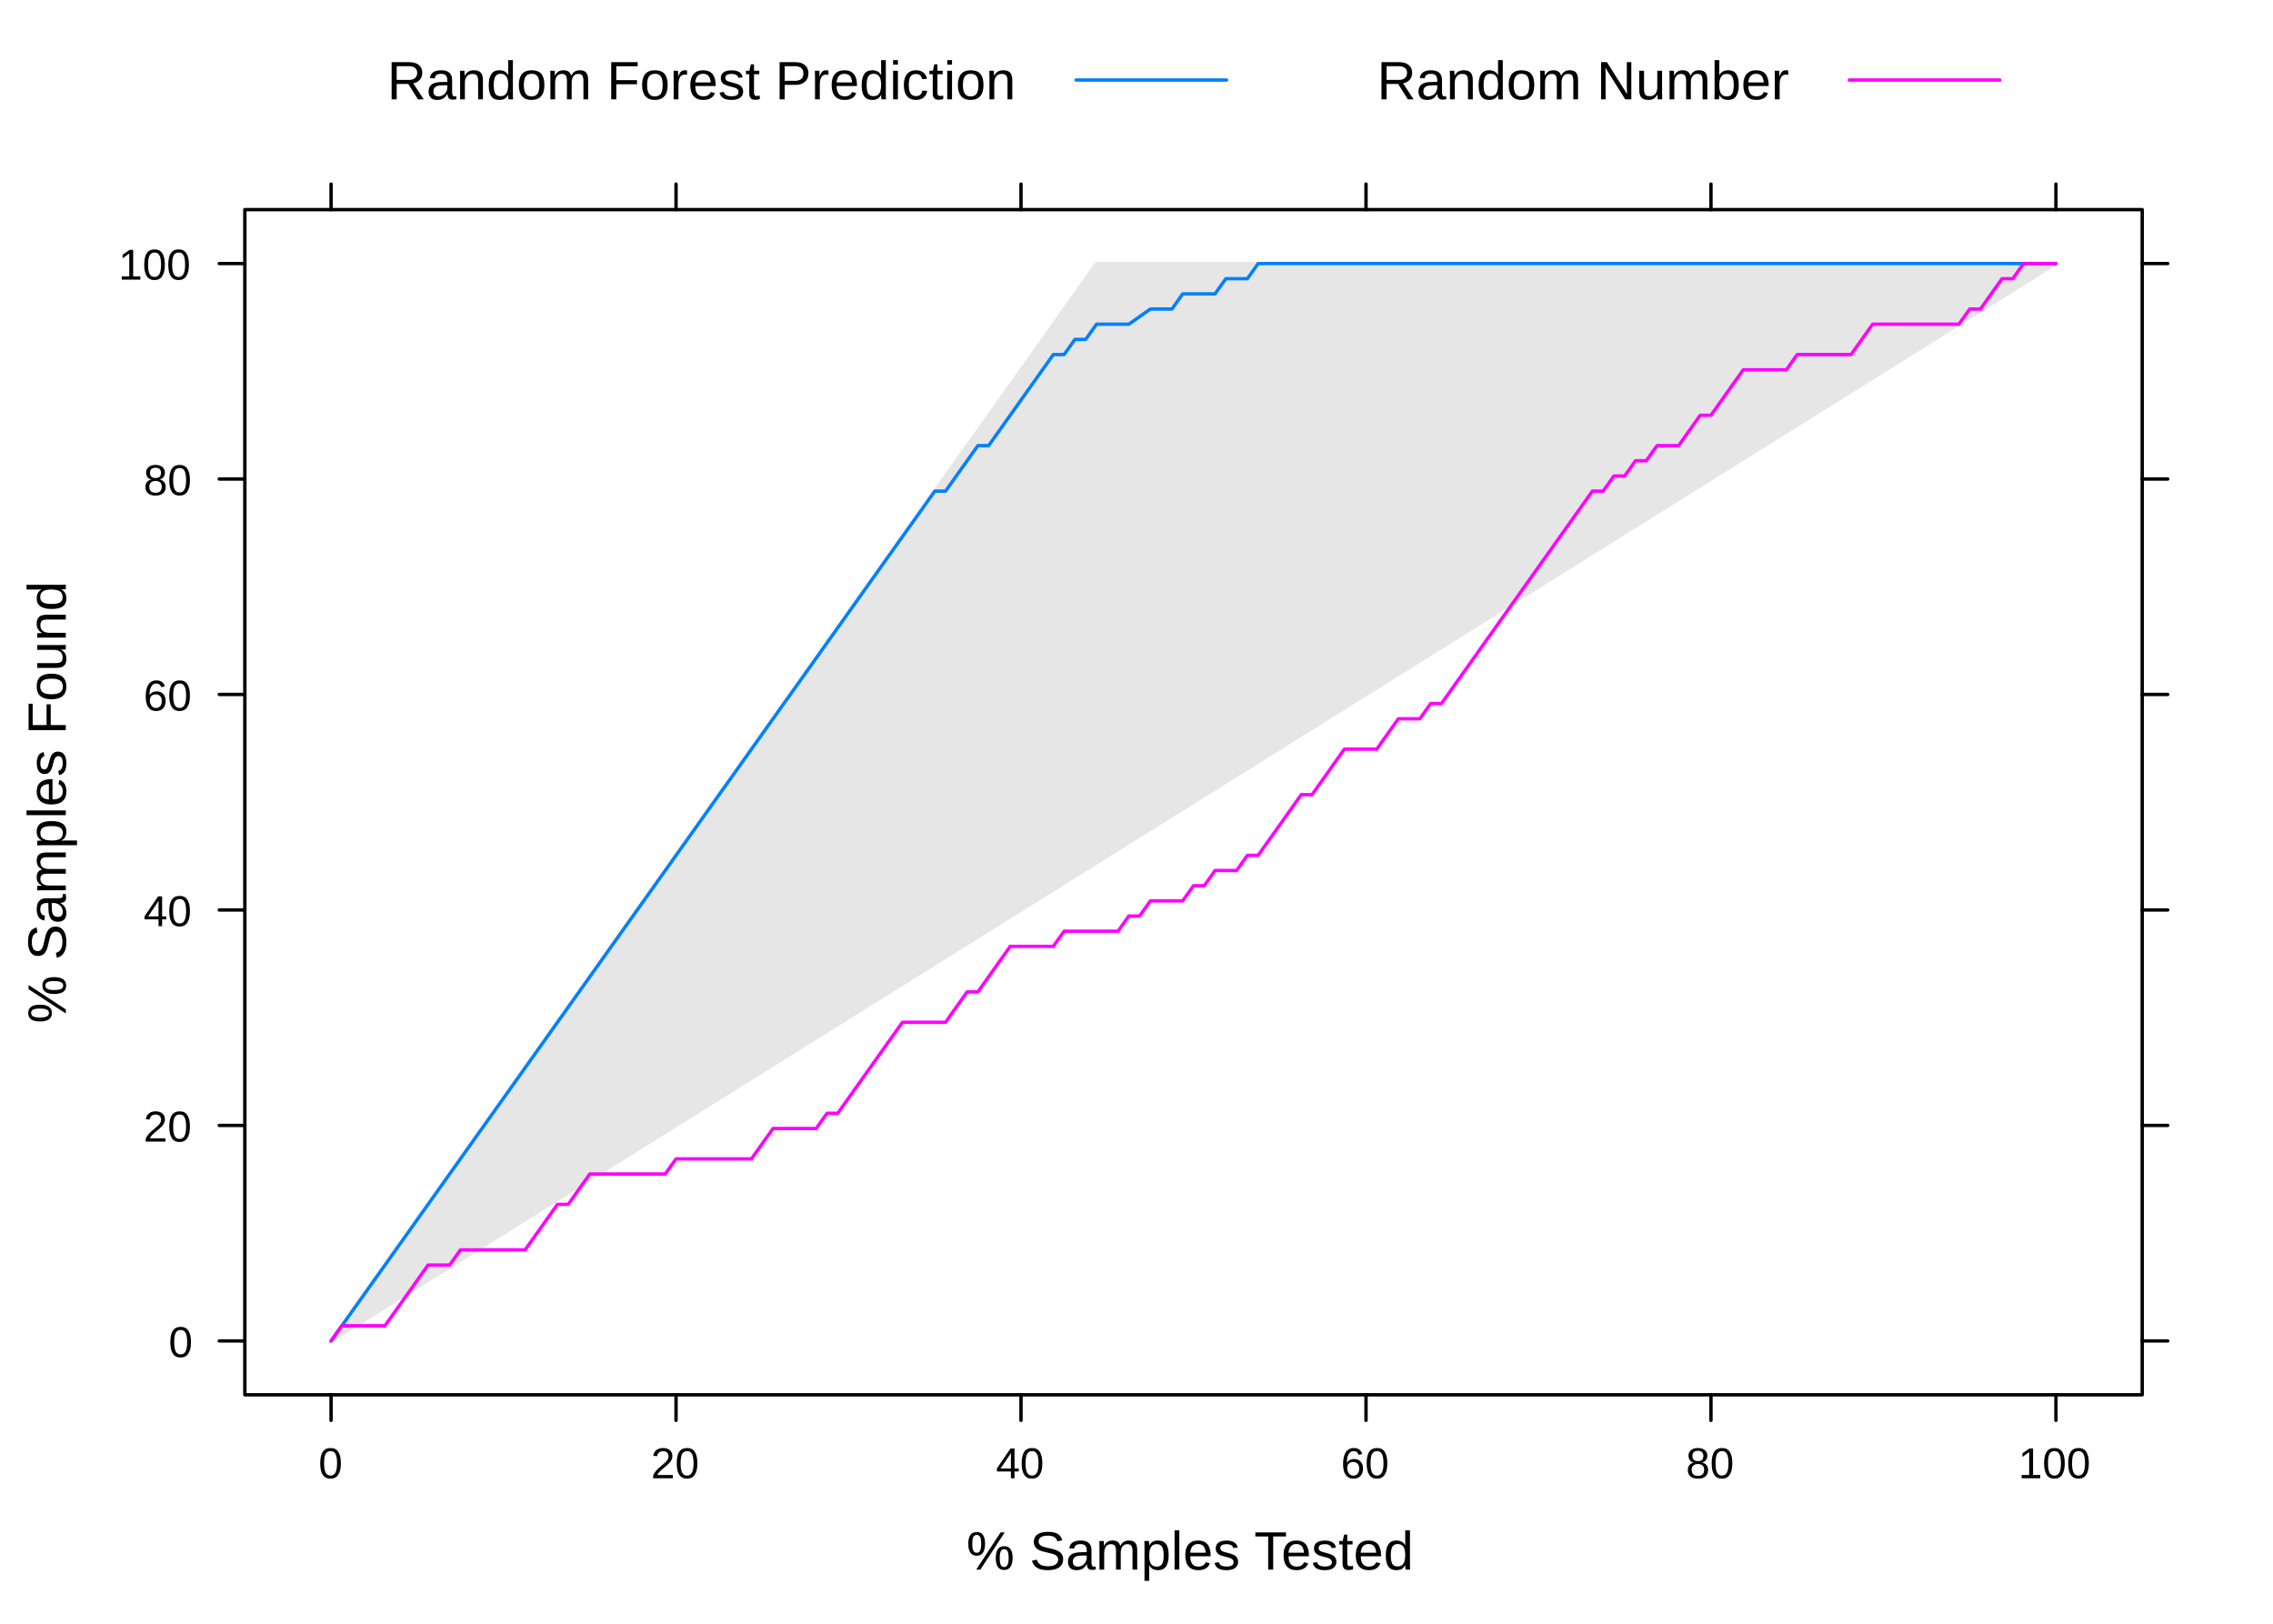
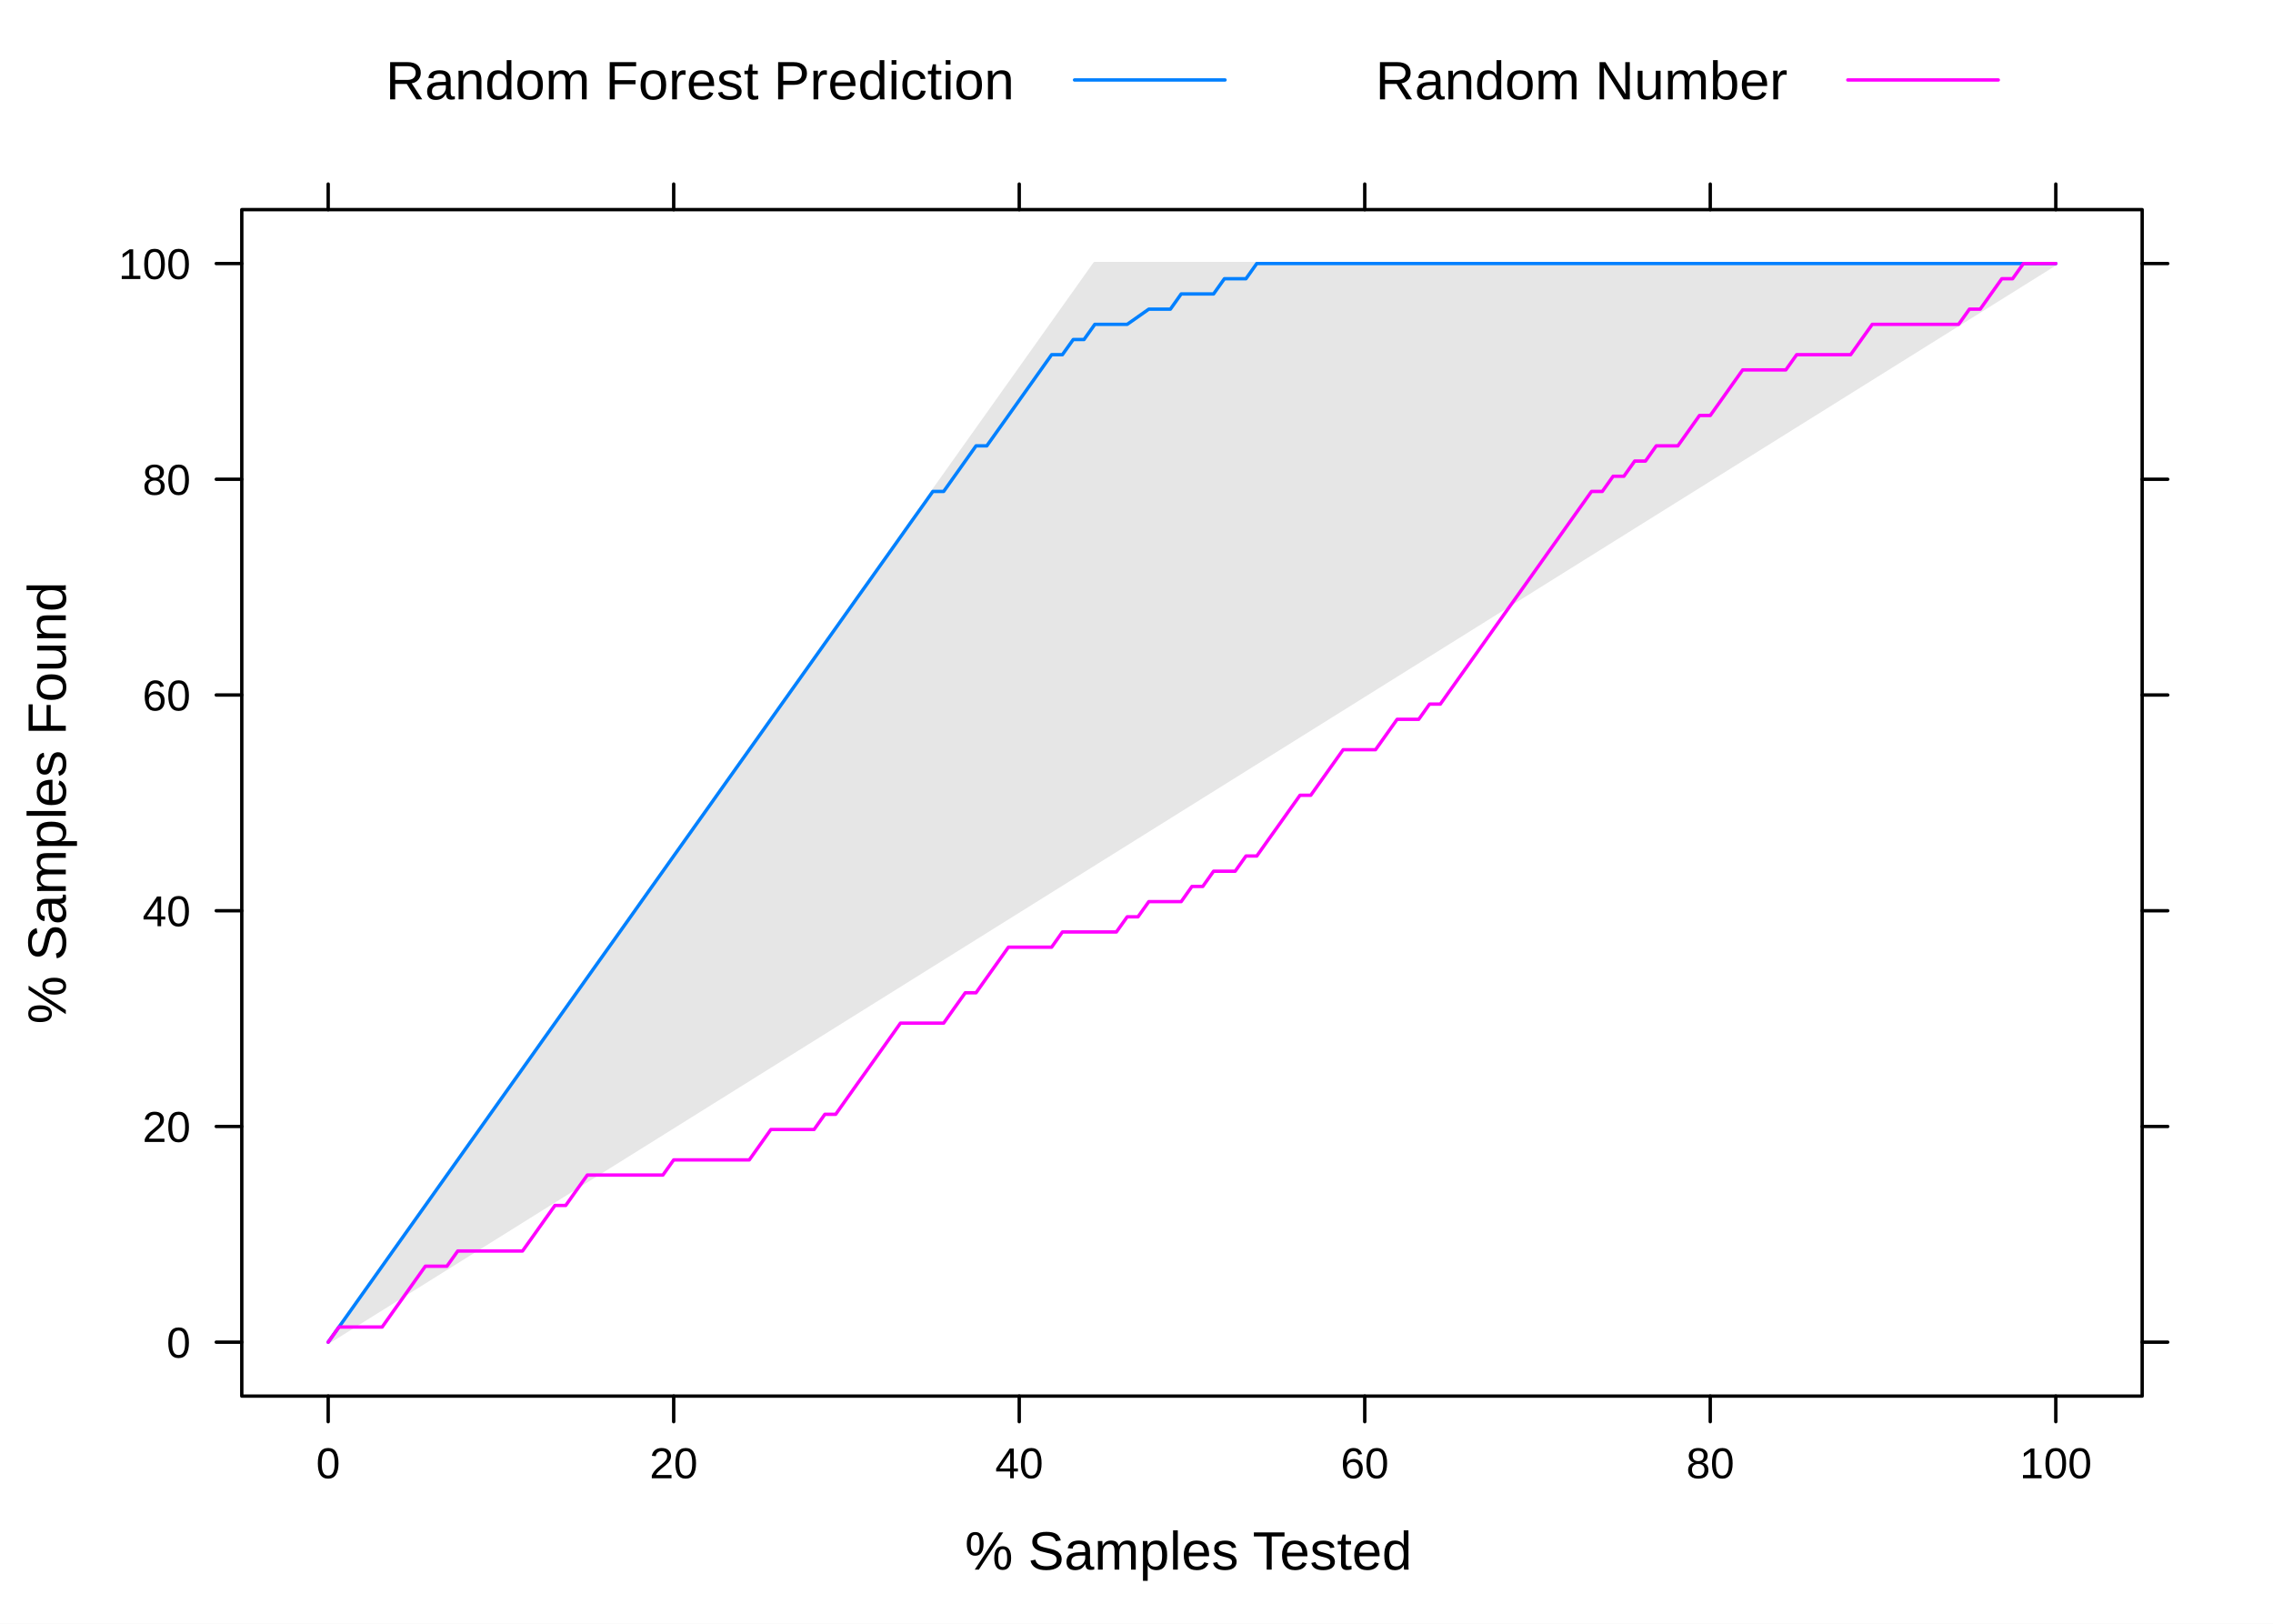
<svg xmlns="http://www.w3.org/2000/svg" viewBox="0 0 504.00 360.00">
  <defs>
    <style type="text/css">
    line, polyline, polygon, path, rect, circle {
      fill: none;
      stroke: #000000;
      stroke-linecap: round;
      stroke-linejoin: round;
      stroke-miterlimit: 10.00;
    }
  </style>
  </defs>
  <rect width="100%" height="100%" style="stroke: none; fill: #FFFFFF;" />
  <rect x="0.00" y="0.00" width="504.00" height="360.00" style="stroke-width: 0.75; stroke: none;" />
-   <text x="214.28" y="348.00" style="font-size: 12.00px; font-family: Arial;" textLength="100.71px" lengthAdjust="spacingAndGlyphs">% Samples Tested</text>
-   <text transform="translate(14.59,226.89) rotate(-90)" style="font-size: 12.00px; font-family: Arial;" textLength="98.05px" lengthAdjust="spacingAndGlyphs">% Samples Found</text>
+   <text x="213.95" y="348.00" style="font-size: 12.00px; font-family: Arial;" textLength="100.71px" lengthAdjust="spacingAndGlyphs">% Samples Tested</text>
+   <text transform="translate(14.59,227.03) rotate(-90)" style="font-size: 12.00px; font-family: Arial;" textLength="98.05px" lengthAdjust="spacingAndGlyphs">% Samples Found</text>
  <defs>
-     <clipPath id="cpNTQuMjl8NDc0Ljk5fDMwOS4yNHw0Ni40OA==">
-       <rect x="54.29" y="46.48" width="420.71" height="262.76" />
+     <clipPath id="cpNTMuNjF8NDc0Ljk5fDMwOS41M3w0Ni40OA==">
+       <rect x="53.61" y="46.48" width="421.38" height="263.05" />
    </clipPath>
  </defs>
  <defs>
    <clipPath id="cpMC4wMHw1MDQuMDB8MzYwLjAwfDAuMDA=">
      <rect x="0.00" y="0.00" width="504.00" height="360.00" />
    </clipPath>
  </defs>
-   <line x1="73.41" y1="46.48" x2="73.41" y2="40.81" style="stroke-width: 0.75;" clip-path="url(#cpMC4wMHw1MDQuMDB8MzYwLjAwfDAuMDA=)" />
-   <line x1="149.90" y1="46.48" x2="149.90" y2="40.81" style="stroke-width: 0.75;" clip-path="url(#cpMC4wMHw1MDQuMDB8MzYwLjAwfDAuMDA=)" />
-   <line x1="226.39" y1="46.48" x2="226.39" y2="40.81" style="stroke-width: 0.75;" clip-path="url(#cpMC4wMHw1MDQuMDB8MzYwLjAwfDAuMDA=)" />
-   <line x1="302.89" y1="46.48" x2="302.89" y2="40.81" style="stroke-width: 0.75;" clip-path="url(#cpMC4wMHw1MDQuMDB8MzYwLjAwfDAuMDA=)" />
-   <line x1="379.38" y1="46.48" x2="379.38" y2="40.81" style="stroke-width: 0.75;" clip-path="url(#cpMC4wMHw1MDQuMDB8MzYwLjAwfDAuMDA=)" />
-   <line x1="455.87" y1="46.48" x2="455.87" y2="40.81" style="stroke-width: 0.75;" clip-path="url(#cpMC4wMHw1MDQuMDB8MzYwLjAwfDAuMDA=)" />
-   <line x1="54.29" y1="297.30" x2="48.62" y2="297.30" style="stroke-width: 0.75;" clip-path="url(#cpMC4wMHw1MDQuMDB8MzYwLjAwfDAuMDA=)" />
-   <line x1="54.29" y1="249.52" x2="48.62" y2="249.52" style="stroke-width: 0.75;" clip-path="url(#cpMC4wMHw1MDQuMDB8MzYwLjAwfDAuMDA=)" />
-   <line x1="54.29" y1="201.75" x2="48.62" y2="201.75" style="stroke-width: 0.75;" clip-path="url(#cpMC4wMHw1MDQuMDB8MzYwLjAwfDAuMDA=)" />
-   <line x1="54.29" y1="153.97" x2="48.62" y2="153.97" style="stroke-width: 0.75;" clip-path="url(#cpMC4wMHw1MDQuMDB8MzYwLjAwfDAuMDA=)" />
-   <line x1="54.29" y1="106.20" x2="48.62" y2="106.20" style="stroke-width: 0.75;" clip-path="url(#cpMC4wMHw1MDQuMDB8MzYwLjAwfDAuMDA=)" />
-   <line x1="54.29" y1="58.43" x2="48.62" y2="58.43" style="stroke-width: 0.75;" clip-path="url(#cpMC4wMHw1MDQuMDB8MzYwLjAwfDAuMDA=)" />
+   <line x1="72.77" y1="46.48" x2="72.77" y2="40.81" style="stroke-width: 0.75;" clip-path="url(#cpMC4wMHw1MDQuMDB8MzYwLjAwfDAuMDA=)" />
+   <line x1="149.38" y1="46.48" x2="149.38" y2="40.81" style="stroke-width: 0.75;" clip-path="url(#cpMC4wMHw1MDQuMDB8MzYwLjAwfDAuMDA=)" />
+   <line x1="226.00" y1="46.48" x2="226.00" y2="40.81" style="stroke-width: 0.75;" clip-path="url(#cpMC4wMHw1MDQuMDB8MzYwLjAwfDAuMDA=)" />
+   <line x1="302.61" y1="46.48" x2="302.61" y2="40.81" style="stroke-width: 0.75;" clip-path="url(#cpMC4wMHw1MDQuMDB8MzYwLjAwfDAuMDA=)" />
+   <line x1="379.22" y1="46.48" x2="379.22" y2="40.81" style="stroke-width: 0.75;" clip-path="url(#cpMC4wMHw1MDQuMDB8MzYwLjAwfDAuMDA=)" />
+   <line x1="455.84" y1="46.48" x2="455.84" y2="40.81" style="stroke-width: 0.75;" clip-path="url(#cpMC4wMHw1MDQuMDB8MzYwLjAwfDAuMDA=)" />
+   <line x1="53.61" y1="297.57" x2="47.95" y2="297.57" style="stroke-width: 0.75;" clip-path="url(#cpMC4wMHw1MDQuMDB8MzYwLjAwfDAuMDA=)" />
+   <line x1="53.61" y1="249.75" x2="47.95" y2="249.75" style="stroke-width: 0.75;" clip-path="url(#cpMC4wMHw1MDQuMDB8MzYwLjAwfDAuMDA=)" />
+   <line x1="53.61" y1="201.92" x2="47.95" y2="201.92" style="stroke-width: 0.75;" clip-path="url(#cpMC4wMHw1MDQuMDB8MzYwLjAwfDAuMDA=)" />
+   <line x1="53.61" y1="154.09" x2="47.95" y2="154.09" style="stroke-width: 0.75;" clip-path="url(#cpMC4wMHw1MDQuMDB8MzYwLjAwfDAuMDA=)" />
+   <line x1="53.61" y1="106.26" x2="47.95" y2="106.26" style="stroke-width: 0.75;" clip-path="url(#cpMC4wMHw1MDQuMDB8MzYwLjAwfDAuMDA=)" />
+   <line x1="53.61" y1="58.43" x2="47.95" y2="58.43" style="stroke-width: 0.75;" clip-path="url(#cpMC4wMHw1MDQuMDB8MzYwLjAwfDAuMDA=)" />
  <g clip-path="url(#cpMC4wMHw1MDQuMDB8MzYwLjAwfDAuMDA=)">
-     <text x="37.39" y="300.88" style="font-size: 9.60px; font-family: Arial;" textLength="5.56px" lengthAdjust="spacingAndGlyphs">0</text>
+     <text x="36.94" y="301.01" style="font-size: 9.60px; font-family: Arial;" textLength="5.34px" lengthAdjust="spacingAndGlyphs">0</text>
  </g>
  <g clip-path="url(#cpMC4wMHw1MDQuMDB8MzYwLjAwfDAuMDA=)">
-     <text x="31.82" y="253.10" style="font-size: 9.60px; font-family: Arial;" textLength="11.12px" lengthAdjust="spacingAndGlyphs">20</text>
+     <text x="31.60" y="253.18" style="font-size: 9.60px; font-family: Arial;" textLength="10.68px" lengthAdjust="spacingAndGlyphs">20</text>
  </g>
  <g clip-path="url(#cpMC4wMHw1MDQuMDB8MzYwLjAwfDAuMDA=)">
-     <text x="31.82" y="205.33" style="font-size: 9.60px; font-family: Arial;" textLength="11.12px" lengthAdjust="spacingAndGlyphs">40</text>
+     <text x="31.60" y="205.35" style="font-size: 9.60px; font-family: Arial;" textLength="10.68px" lengthAdjust="spacingAndGlyphs">40</text>
  </g>
  <g clip-path="url(#cpMC4wMHw1MDQuMDB8MzYwLjAwfDAuMDA=)">
-     <text x="31.82" y="157.55" style="font-size: 9.60px; font-family: Arial;" textLength="11.12px" lengthAdjust="spacingAndGlyphs">60</text>
+     <text x="31.60" y="157.53" style="font-size: 9.60px; font-family: Arial;" textLength="10.68px" lengthAdjust="spacingAndGlyphs">60</text>
  </g>
  <g clip-path="url(#cpMC4wMHw1MDQuMDB8MzYwLjAwfDAuMDA=)">
-     <text x="31.82" y="109.78" style="font-size: 9.60px; font-family: Arial;" textLength="11.12px" lengthAdjust="spacingAndGlyphs">80</text>
+     <text x="31.60" y="109.70" style="font-size: 9.60px; font-family: Arial;" textLength="10.68px" lengthAdjust="spacingAndGlyphs">80</text>
  </g>
  <g clip-path="url(#cpMC4wMHw1MDQuMDB8MzYwLjAwfDAuMDA=)">
-     <text x="26.26" y="62.00" style="font-size: 9.60px; font-family: Arial;" textLength="16.68px" lengthAdjust="spacingAndGlyphs">100</text>
+     <text x="26.26" y="61.87" style="font-size: 9.60px; font-family: Arial;" textLength="16.02px" lengthAdjust="spacingAndGlyphs">100</text>
  </g>
-   <line x1="73.41" y1="309.24" x2="73.41" y2="314.91" style="stroke-width: 0.75;" clip-path="url(#cpMC4wMHw1MDQuMDB8MzYwLjAwfDAuMDA=)" />
-   <line x1="149.90" y1="309.24" x2="149.90" y2="314.91" style="stroke-width: 0.75;" clip-path="url(#cpMC4wMHw1MDQuMDB8MzYwLjAwfDAuMDA=)" />
-   <line x1="226.39" y1="309.24" x2="226.39" y2="314.91" style="stroke-width: 0.75;" clip-path="url(#cpMC4wMHw1MDQuMDB8MzYwLjAwfDAuMDA=)" />
-   <line x1="302.89" y1="309.24" x2="302.89" y2="314.91" style="stroke-width: 0.75;" clip-path="url(#cpMC4wMHw1MDQuMDB8MzYwLjAwfDAuMDA=)" />
-   <line x1="379.38" y1="309.24" x2="379.38" y2="314.91" style="stroke-width: 0.75;" clip-path="url(#cpMC4wMHw1MDQuMDB8MzYwLjAwfDAuMDA=)" />
-   <line x1="455.87" y1="309.24" x2="455.87" y2="314.91" style="stroke-width: 0.75;" clip-path="url(#cpMC4wMHw1MDQuMDB8MzYwLjAwfDAuMDA=)" />
+   <line x1="72.77" y1="309.53" x2="72.77" y2="315.20" style="stroke-width: 0.75;" clip-path="url(#cpMC4wMHw1MDQuMDB8MzYwLjAwfDAuMDA=)" />
+   <line x1="149.38" y1="309.53" x2="149.38" y2="315.20" style="stroke-width: 0.75;" clip-path="url(#cpMC4wMHw1MDQuMDB8MzYwLjAwfDAuMDA=)" />
+   <line x1="226.00" y1="309.53" x2="226.00" y2="315.20" style="stroke-width: 0.75;" clip-path="url(#cpMC4wMHw1MDQuMDB8MzYwLjAwfDAuMDA=)" />
+   <line x1="302.61" y1="309.53" x2="302.61" y2="315.20" style="stroke-width: 0.75;" clip-path="url(#cpMC4wMHw1MDQuMDB8MzYwLjAwfDAuMDA=)" />
+   <line x1="379.22" y1="309.53" x2="379.22" y2="315.20" style="stroke-width: 0.75;" clip-path="url(#cpMC4wMHw1MDQuMDB8MzYwLjAwfDAuMDA=)" />
+   <line x1="455.84" y1="309.53" x2="455.84" y2="315.20" style="stroke-width: 0.75;" clip-path="url(#cpMC4wMHw1MDQuMDB8MzYwLjAwfDAuMDA=)" />
  <g clip-path="url(#cpMC4wMHw1MDQuMDB8MzYwLjAwfDAuMDA=)">
-     <text x="70.63" y="327.74" style="font-size: 9.60px; font-family: Arial;" textLength="5.56px" lengthAdjust="spacingAndGlyphs">0</text>
+     <text x="70.10" y="327.74" style="font-size: 9.60px; font-family: Arial;" textLength="5.34px" lengthAdjust="spacingAndGlyphs">0</text>
  </g>
  <g clip-path="url(#cpMC4wMHw1MDQuMDB8MzYwLjAwfDAuMDA=)">
-     <text x="144.34" y="327.74" style="font-size: 9.60px; font-family: Arial;" textLength="11.12px" lengthAdjust="spacingAndGlyphs">20</text>
+     <text x="144.04" y="327.74" style="font-size: 9.60px; font-family: Arial;" textLength="10.68px" lengthAdjust="spacingAndGlyphs">20</text>
  </g>
  <g clip-path="url(#cpMC4wMHw1MDQuMDB8MzYwLjAwfDAuMDA=)">
-     <text x="220.83" y="327.74" style="font-size: 9.60px; font-family: Arial;" textLength="11.12px" lengthAdjust="spacingAndGlyphs">40</text>
+     <text x="220.66" y="327.74" style="font-size: 9.60px; font-family: Arial;" textLength="10.68px" lengthAdjust="spacingAndGlyphs">40</text>
  </g>
  <g clip-path="url(#cpMC4wMHw1MDQuMDB8MzYwLjAwfDAuMDA=)">
-     <text x="297.32" y="327.74" style="font-size: 9.60px; font-family: Arial;" textLength="11.12px" lengthAdjust="spacingAndGlyphs">60</text>
+     <text x="297.27" y="327.74" style="font-size: 9.60px; font-family: Arial;" textLength="10.68px" lengthAdjust="spacingAndGlyphs">60</text>
  </g>
  <g clip-path="url(#cpMC4wMHw1MDQuMDB8MzYwLjAwfDAuMDA=)">
-     <text x="373.82" y="327.74" style="font-size: 9.60px; font-family: Arial;" textLength="11.12px" lengthAdjust="spacingAndGlyphs">80</text>
+     <text x="373.89" y="327.74" style="font-size: 9.60px; font-family: Arial;" textLength="10.68px" lengthAdjust="spacingAndGlyphs">80</text>
  </g>
  <g clip-path="url(#cpMC4wMHw1MDQuMDB8MzYwLjAwfDAuMDA=)">
-     <text x="447.53" y="327.74" style="font-size: 9.60px; font-family: Arial;" textLength="16.68px" lengthAdjust="spacingAndGlyphs">100</text>
+     <text x="447.83" y="327.74" style="font-size: 9.60px; font-family: Arial;" textLength="16.02px" lengthAdjust="spacingAndGlyphs">100</text>
  </g>
-   <line x1="474.99" y1="297.30" x2="480.66" y2="297.30" style="stroke-width: 0.75;" clip-path="url(#cpMC4wMHw1MDQuMDB8MzYwLjAwfDAuMDA=)" />
-   <line x1="474.99" y1="249.52" x2="480.66" y2="249.52" style="stroke-width: 0.75;" clip-path="url(#cpMC4wMHw1MDQuMDB8MzYwLjAwfDAuMDA=)" />
-   <line x1="474.99" y1="201.75" x2="480.66" y2="201.75" style="stroke-width: 0.75;" clip-path="url(#cpMC4wMHw1MDQuMDB8MzYwLjAwfDAuMDA=)" />
-   <line x1="474.99" y1="153.97" x2="480.66" y2="153.97" style="stroke-width: 0.75;" clip-path="url(#cpMC4wMHw1MDQuMDB8MzYwLjAwfDAuMDA=)" />
-   <line x1="474.99" y1="106.20" x2="480.66" y2="106.20" style="stroke-width: 0.75;" clip-path="url(#cpMC4wMHw1MDQuMDB8MzYwLjAwfDAuMDA=)" />
+   <line x1="474.99" y1="297.57" x2="480.66" y2="297.57" style="stroke-width: 0.75;" clip-path="url(#cpMC4wMHw1MDQuMDB8MzYwLjAwfDAuMDA=)" />
+   <line x1="474.99" y1="249.75" x2="480.66" y2="249.75" style="stroke-width: 0.75;" clip-path="url(#cpMC4wMHw1MDQuMDB8MzYwLjAwfDAuMDA=)" />
+   <line x1="474.99" y1="201.92" x2="480.66" y2="201.92" style="stroke-width: 0.75;" clip-path="url(#cpMC4wMHw1MDQuMDB8MzYwLjAwfDAuMDA=)" />
+   <line x1="474.99" y1="154.09" x2="480.66" y2="154.09" style="stroke-width: 0.75;" clip-path="url(#cpMC4wMHw1MDQuMDB8MzYwLjAwfDAuMDA=)" />
+   <line x1="474.99" y1="106.26" x2="480.66" y2="106.26" style="stroke-width: 0.75;" clip-path="url(#cpMC4wMHw1MDQuMDB8MzYwLjAwfDAuMDA=)" />
  <line x1="474.99" y1="58.43" x2="480.66" y2="58.43" style="stroke-width: 0.75;" clip-path="url(#cpMC4wMHw1MDQuMDB8MzYwLjAwfDAuMDA=)" />
  <defs>
-     <clipPath id="cpNTQuMjl8NDc0Ljk5fDMwOS4yNHw0Ni40OA==">
-       <rect x="54.29" y="46.48" width="420.71" height="262.76" />
+     <clipPath id="cpNTMuNjF8NDc0Ljk5fDMwOS41M3w0Ni40OA==">
+       <rect x="53.61" y="46.48" width="421.38" height="263.05" />
    </clipPath>
  </defs>
-   <polygon points="73.41,297.30 243.13,58.43 455.87,58.43 73.41,297.30 " style="stroke-width: 0.75; stroke: #E6E6E6; fill: #E6E6E6;" clip-path="url(#cpNTQuMjl8NDc0Ljk5fDMwOS4yNHw0Ni40OA==)" />
-   <polyline points="73.41,297.30 75.80,293.93 78.19,290.57 80.58,287.21 82.97,283.84 85.36,280.48 87.75,277.11 92.53,270.38 94.92,267.02 104.48,253.56 106.87,250.20 114.05,240.10 118.83,233.37 121.22,230.01 123.61,226.65 128.39,219.92 133.17,213.19 135.56,209.82 140.34,203.09 142.73,199.73 145.12,196.37 147.51,193.00 149.90,189.64 152.29,186.27 154.68,182.91 157.07,179.54 159.46,176.18 161.85,172.82 169.02,162.72 171.41,159.36 173.80,155.99 176.20,152.63 180.98,145.90 185.76,139.17 188.15,135.81 190.54,132.44 192.93,129.08 195.32,125.71 197.71,122.35 200.10,118.98 202.49,115.62 204.88,112.26 207.27,108.89 209.66,108.89 214.44,102.16 216.83,98.80 219.22,98.80 221.61,95.43 226.39,88.70 233.56,78.61 235.95,78.61 238.35,75.25 240.74,75.25 243.13,71.88 245.52,71.88 247.91,71.88 250.30,71.88 255.08,68.52 257.47,68.52 259.86,68.52 262.25,65.15 264.64,65.15 267.03,65.15 269.42,65.15 271.81,61.79 274.20,61.79 276.59,61.79 278.98,58.43 281.37,58.43 286.15,58.43 288.54,58.43 290.93,58.43 293.32,58.43 298.10,58.43 302.89,58.43 305.28,58.43 307.67,58.43 310.06,58.43 314.84,58.43 317.23,58.43 329.18,58.43 331.57,58.43 333.96,58.43 341.13,58.43 345.91,58.43 353.08,58.43 357.86,58.43 360.25,58.43 367.43,58.43 369.82,58.43 372.21,58.43 379.38,58.43 381.77,58.43 388.94,58.43 393.72,58.43 396.11,58.43 400.89,58.43 403.28,58.43 408.06,58.43 415.23,58.43 422.40,58.43 424.79,58.43 427.18,58.43 429.58,58.43 439.14,58.43 441.53,58.43 443.92,58.43 446.31,58.43 451.09,58.43 453.48,58.43 455.87,58.43 455.87,58.43 " style="stroke-width: 0.75; stroke: #0080FF;" clip-path="url(#cpNTQuMjl8NDc0Ljk5fDMwOS4yNHw0Ni40OA==)" />
-   <polyline points="73.41,297.30 75.80,293.93 78.19,293.93 80.58,293.93 82.97,293.93 85.36,293.93 87.75,290.57 90.14,287.21 92.53,283.84 94.92,280.48 97.31,280.48 99.70,280.48 102.09,277.11 104.48,277.11 106.87,277.11 109.26,277.11 111.66,277.11 114.05,277.11 116.44,277.11 118.83,273.75 121.22,270.38 123.61,267.02 126.00,267.02 128.39,263.65 130.78,260.29 133.17,260.29 135.56,260.29 137.95,260.29 140.34,260.29 142.73,260.29 145.12,260.29 147.51,260.29 149.90,256.93 152.29,256.93 154.68,256.93 157.07,256.93 159.46,256.93 161.85,256.93 164.24,256.93 166.63,256.93 169.02,253.56 171.41,250.20 173.80,250.20 176.20,250.20 178.59,250.20 180.98,250.20 183.37,246.83 185.76,246.83 188.15,243.47 190.54,240.10 192.93,236.74 195.32,233.37 197.71,230.01 200.10,226.65 202.49,226.65 204.88,226.65 207.27,226.65 209.66,226.65 212.05,223.28 214.44,219.92 216.83,219.92 219.22,216.55 221.61,213.19 224.00,209.82 226.39,209.82 228.78,209.82 231.17,209.82 233.56,209.82 235.95,206.46 238.35,206.46 240.74,206.46 243.13,206.46 245.52,206.46 247.91,206.46 250.30,203.09 252.69,203.09 255.08,199.73 257.47,199.73 259.86,199.73 262.25,199.73 264.64,196.37 267.03,196.37 269.42,193.00 271.81,193.00 274.20,193.00 276.59,189.64 278.98,189.64 281.37,186.27 283.76,182.91 286.15,179.54 288.54,176.18 290.93,176.18 293.32,172.82 295.71,169.45 298.10,166.09 300.49,166.09 302.89,166.09 305.28,166.09 307.67,162.72 310.06,159.36 312.45,159.36 314.84,159.36 317.23,155.99 319.62,155.99 322.01,152.63 324.40,149.26 326.79,145.90 329.18,142.54 331.57,139.17 333.96,135.81 336.35,132.44 338.74,129.08 341.13,125.71 343.52,122.35 345.91,118.98 348.30,115.62 350.69,112.26 353.08,108.89 355.47,108.89 357.86,105.53 360.25,105.53 362.64,102.16 365.03,102.16 367.43,98.80 369.82,98.80 372.21,98.80 374.60,95.43 376.99,92.07 379.38,92.07 381.77,88.70 384.16,85.34 386.55,81.98 388.94,81.98 391.33,81.98 393.72,81.98 396.11,81.98 398.50,78.61 400.89,78.61 403.28,78.61 405.67,78.61 408.06,78.61 410.45,78.61 412.84,75.25 415.23,71.88 417.62,71.88 420.01,71.88 422.40,71.88 424.79,71.88 427.18,71.88 429.58,71.88 431.97,71.88 434.36,71.88 436.75,68.52 439.14,68.52 441.53,65.15 443.92,61.79 446.31,61.79 448.70,58.43 451.09,58.43 453.48,58.43 455.87,58.43 455.87,58.43 " style="stroke-width: 0.75; stroke: #FF00FF;" clip-path="url(#cpNTQuMjl8NDc0Ljk5fDMwOS4yNHw0Ni40OA==)" />
+   <polygon points="72.77,297.57 242.76,58.43 455.84,58.43 72.77,297.57 " style="stroke-width: 0.75; stroke: #E6E6E6; fill: #E6E6E6;" clip-path="url(#cpNTMuNjF8NDc0Ljk5fDMwOS41M3w0Ni40OA==)" />
+   <polyline points="72.77,297.57 75.16,294.21 77.56,290.84 79.95,287.47 82.35,284.10 84.74,280.73 87.13,277.36 91.92,270.63 94.32,267.26 103.89,253.79 106.29,250.42 113.47,240.31 118.26,233.58 120.65,230.21 123.05,226.84 127.83,220.11 132.62,213.37 135.02,210.00 139.81,203.27 142.20,199.90 144.59,196.53 146.99,193.16 149.38,189.79 151.78,186.42 154.17,183.06 156.57,179.69 158.96,176.32 161.35,172.95 168.54,162.85 170.93,159.48 173.32,156.11 175.72,152.74 180.51,146.01 185.30,139.27 187.69,135.90 190.08,132.53 192.48,129.17 194.87,125.80 197.27,122.43 199.66,119.06 202.05,115.69 204.45,112.33 206.84,108.96 209.24,108.96 214.03,102.22 216.42,98.85 218.81,98.85 221.21,95.48 226.00,88.75 233.18,78.64 235.57,78.64 237.97,75.28 240.36,75.28 242.76,71.91 245.15,71.91 247.54,71.91 249.94,71.91 254.73,68.54 257.12,68.54 259.52,68.54 261.91,65.17 264.30,65.17 266.70,65.17 269.09,65.17 271.49,61.80 273.88,61.80 276.27,61.80 278.67,58.43 281.06,58.43 285.85,58.43 288.25,58.43 290.64,58.43 293.03,58.43 297.82,58.43 302.61,58.43 305.00,58.43 307.40,58.43 309.79,58.43 314.58,58.43 316.98,58.43 328.95,58.43 331.34,58.43 333.73,58.43 340.92,58.43 345.71,58.43 352.89,58.43 357.68,58.43 360.07,58.43 367.25,58.43 369.65,58.43 372.04,58.43 379.22,58.43 381.62,58.43 388.80,58.43 393.59,58.43 395.98,58.43 400.77,58.43 403.17,58.43 407.95,58.43 415.14,58.43 422.32,58.43 424.71,58.43 427.11,58.43 429.50,58.43 439.08,58.43 441.47,58.43 443.87,58.43 446.26,58.43 451.05,58.43 453.44,58.43 455.84,58.43 455.84,58.43 " style="stroke-width: 0.75; stroke: #0080FF;" clip-path="url(#cpNTMuNjF8NDc0Ljk5fDMwOS41M3w0Ni40OA==)" />
+   <polyline points="72.77,297.57 75.16,294.21 77.56,294.21 79.95,294.21 82.35,294.21 84.74,294.21 87.13,290.84 89.53,287.47 91.92,284.10 94.32,280.73 96.71,280.73 99.10,280.73 101.50,277.36 103.89,277.36 106.29,277.36 108.68,277.36 111.08,277.36 113.47,277.36 115.86,277.36 118.26,274.00 120.65,270.63 123.05,267.26 125.44,267.26 127.83,263.89 130.23,260.52 132.62,260.52 135.02,260.52 137.41,260.52 139.81,260.52 142.20,260.52 144.59,260.52 146.99,260.52 149.38,257.16 151.78,257.16 154.17,257.16 156.57,257.16 158.96,257.16 161.35,257.16 163.75,257.16 166.14,257.16 168.54,253.79 170.93,250.42 173.32,250.42 175.72,250.42 178.11,250.42 180.51,250.42 182.90,247.05 185.30,247.05 187.69,243.68 190.08,240.31 192.48,236.95 194.87,233.58 197.27,230.21 199.66,226.84 202.05,226.84 204.45,226.84 206.84,226.84 209.24,226.84 211.63,223.47 214.03,220.11 216.42,220.11 218.81,216.74 221.21,213.37 223.60,210.00 226.00,210.00 228.39,210.00 230.78,210.00 233.18,210.00 235.57,206.63 237.97,206.63 240.36,206.63 242.76,206.63 245.15,206.63 247.54,206.63 249.94,203.27 252.33,203.27 254.73,199.90 257.12,199.90 259.52,199.90 261.91,199.90 264.30,196.53 266.70,196.53 269.09,193.16 271.49,193.16 273.88,193.16 276.27,189.79 278.67,189.79 281.06,186.42 283.46,183.06 285.85,179.69 288.25,176.32 290.64,176.32 293.03,172.95 295.43,169.58 297.82,166.22 300.22,166.22 302.61,166.22 305.00,166.22 307.40,162.85 309.79,159.48 312.19,159.48 314.58,159.48 316.98,156.11 319.37,156.11 321.76,152.74 324.16,149.37 326.55,146.01 328.95,142.64 331.34,139.27 333.73,135.90 336.13,132.53 338.52,129.17 340.92,125.80 343.31,122.43 345.71,119.06 348.10,115.69 350.49,112.33 352.89,108.96 355.28,108.96 357.68,105.59 360.07,105.59 362.47,102.22 364.86,102.22 367.25,98.85 369.65,98.85 372.04,98.85 374.44,95.48 376.83,92.12 379.22,92.12 381.62,88.75 384.01,85.38 386.41,82.01 388.80,82.01 391.20,82.01 393.59,82.01 395.98,82.01 398.38,78.64 400.77,78.64 403.17,78.64 405.56,78.64 407.95,78.64 410.35,78.64 412.74,75.28 415.14,71.91 417.53,71.91 419.93,71.91 422.32,71.91 424.71,71.91 427.11,71.91 429.50,71.91 431.90,71.91 434.29,71.91 436.69,68.54 439.08,68.54 441.47,65.17 443.87,61.80 446.26,61.80 448.66,58.43 451.05,58.43 453.44,58.43 455.84,58.43 455.84,58.43 " style="stroke-width: 0.75; stroke: #FF00FF;" clip-path="url(#cpNTMuNjF8NDc0Ljk5fDMwOS41M3w0Ni40OA==)" />
  <defs>
    <clipPath id="cpMC4wMHw1MDQuMDB8MzYwLjAwfDAuMDA=">
      <rect x="0.00" y="0.00" width="504.00" height="360.00" />
    </clipPath>
  </defs>
-   <rect x="54.29" y="46.48" width="420.71" height="262.76" style="stroke-width: 0.75;" clip-path="url(#cpMC4wMHw1MDQuMDB8MzYwLjAwfDAuMDA=)" />
-   <rect x="79.18" y="12.00" width="370.92" height="11.47" style="stroke-width: 0.75; stroke: none;" clip-path="url(#cpMC4wMHw1MDQuMDB8MzYwLjAwfDAuMDA=)" />
+   <rect x="53.61" y="46.48" width="421.38" height="263.05" style="stroke-width: 0.75;" clip-path="url(#cpMC4wMHw1MDQuMDB8MzYwLjAwfDAuMDA=)" />
+   <rect x="78.85" y="12.00" width="370.92" height="11.47" style="stroke-width: 0.75; stroke: none;" clip-path="url(#cpMC4wMHw1MDQuMDB8MzYwLjAwfDAuMDA=)" />
  <g clip-path="url(#cpMC4wMHw1MDQuMDB8MzYwLjAwfDAuMDA=)">
-     <text x="85.85" y="22.03" style="font-size: 12.00px; font-family: Arial;" textLength="139.39px" lengthAdjust="spacingAndGlyphs">Random Forest Prediction</text>
+     <text x="85.52" y="22.03" style="font-size: 12.00px; font-family: Arial;" textLength="139.39px" lengthAdjust="spacingAndGlyphs">Random Forest Prediction</text>
  </g>
  <g clip-path="url(#cpMC4wMHw1MDQuMDB8MzYwLjAwfDAuMDA=)">
-     <text x="305.34" y="22.03" style="font-size: 12.00px; font-family: Arial;" textLength="91.37px" lengthAdjust="spacingAndGlyphs">Random Number</text>
+     <text x="305.00" y="22.03" style="font-size: 12.00px; font-family: Arial;" textLength="91.37px" lengthAdjust="spacingAndGlyphs">Random Number</text>
  </g>
-   <polyline points="238.60,17.74 271.97,17.74 " style="stroke-width: 0.75; stroke: #0080FF;" clip-path="url(#cpMC4wMHw1MDQuMDB8MzYwLjAwfDAuMDA=)" />
-   <polyline points="410.05,17.74 443.42,17.74 " style="stroke-width: 0.75; stroke: #FF00FF;" clip-path="url(#cpMC4wMHw1MDQuMDB8MzYwLjAwfDAuMDA=)" />
+   <polyline points="238.26,17.73 271.63,17.73 " style="stroke-width: 0.75; stroke: #0080FF;" clip-path="url(#cpMC4wMHw1MDQuMDB8MzYwLjAwfDAuMDA=)" />
+   <polyline points="409.72,17.73 443.09,17.73 " style="stroke-width: 0.75; stroke: #FF00FF;" clip-path="url(#cpMC4wMHw1MDQuMDB8MzYwLjAwfDAuMDA=)" />
</svg>
